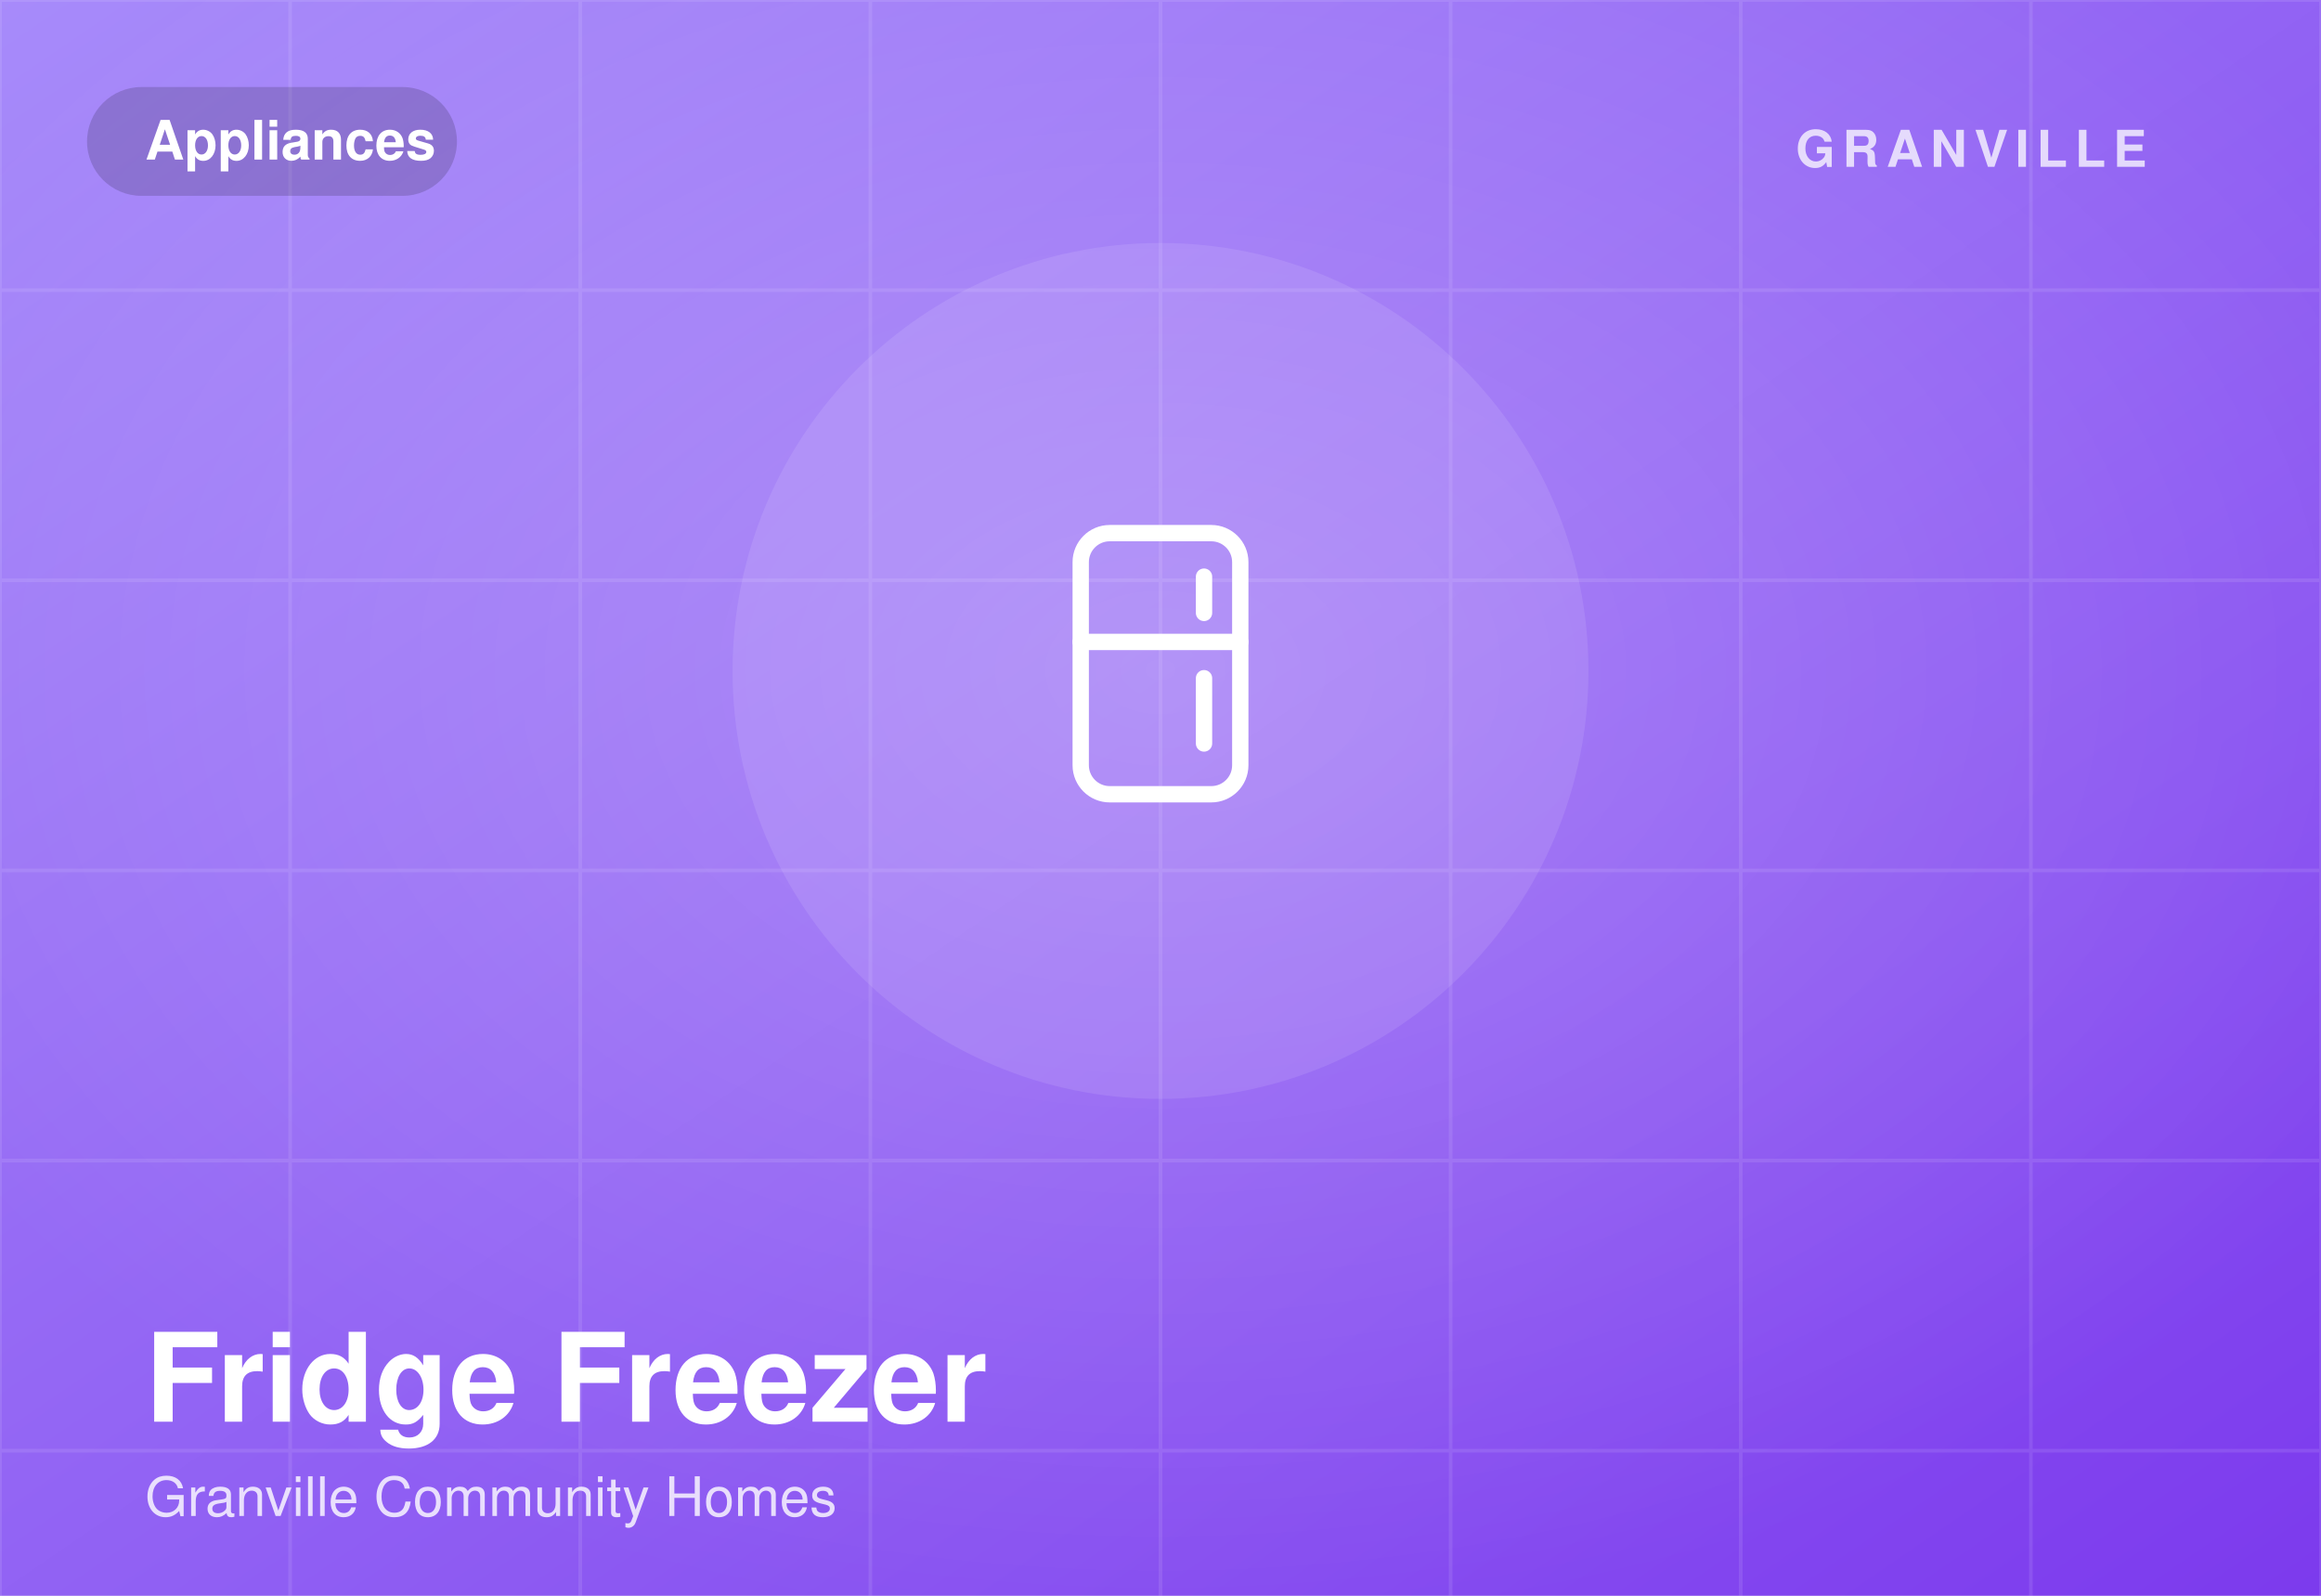
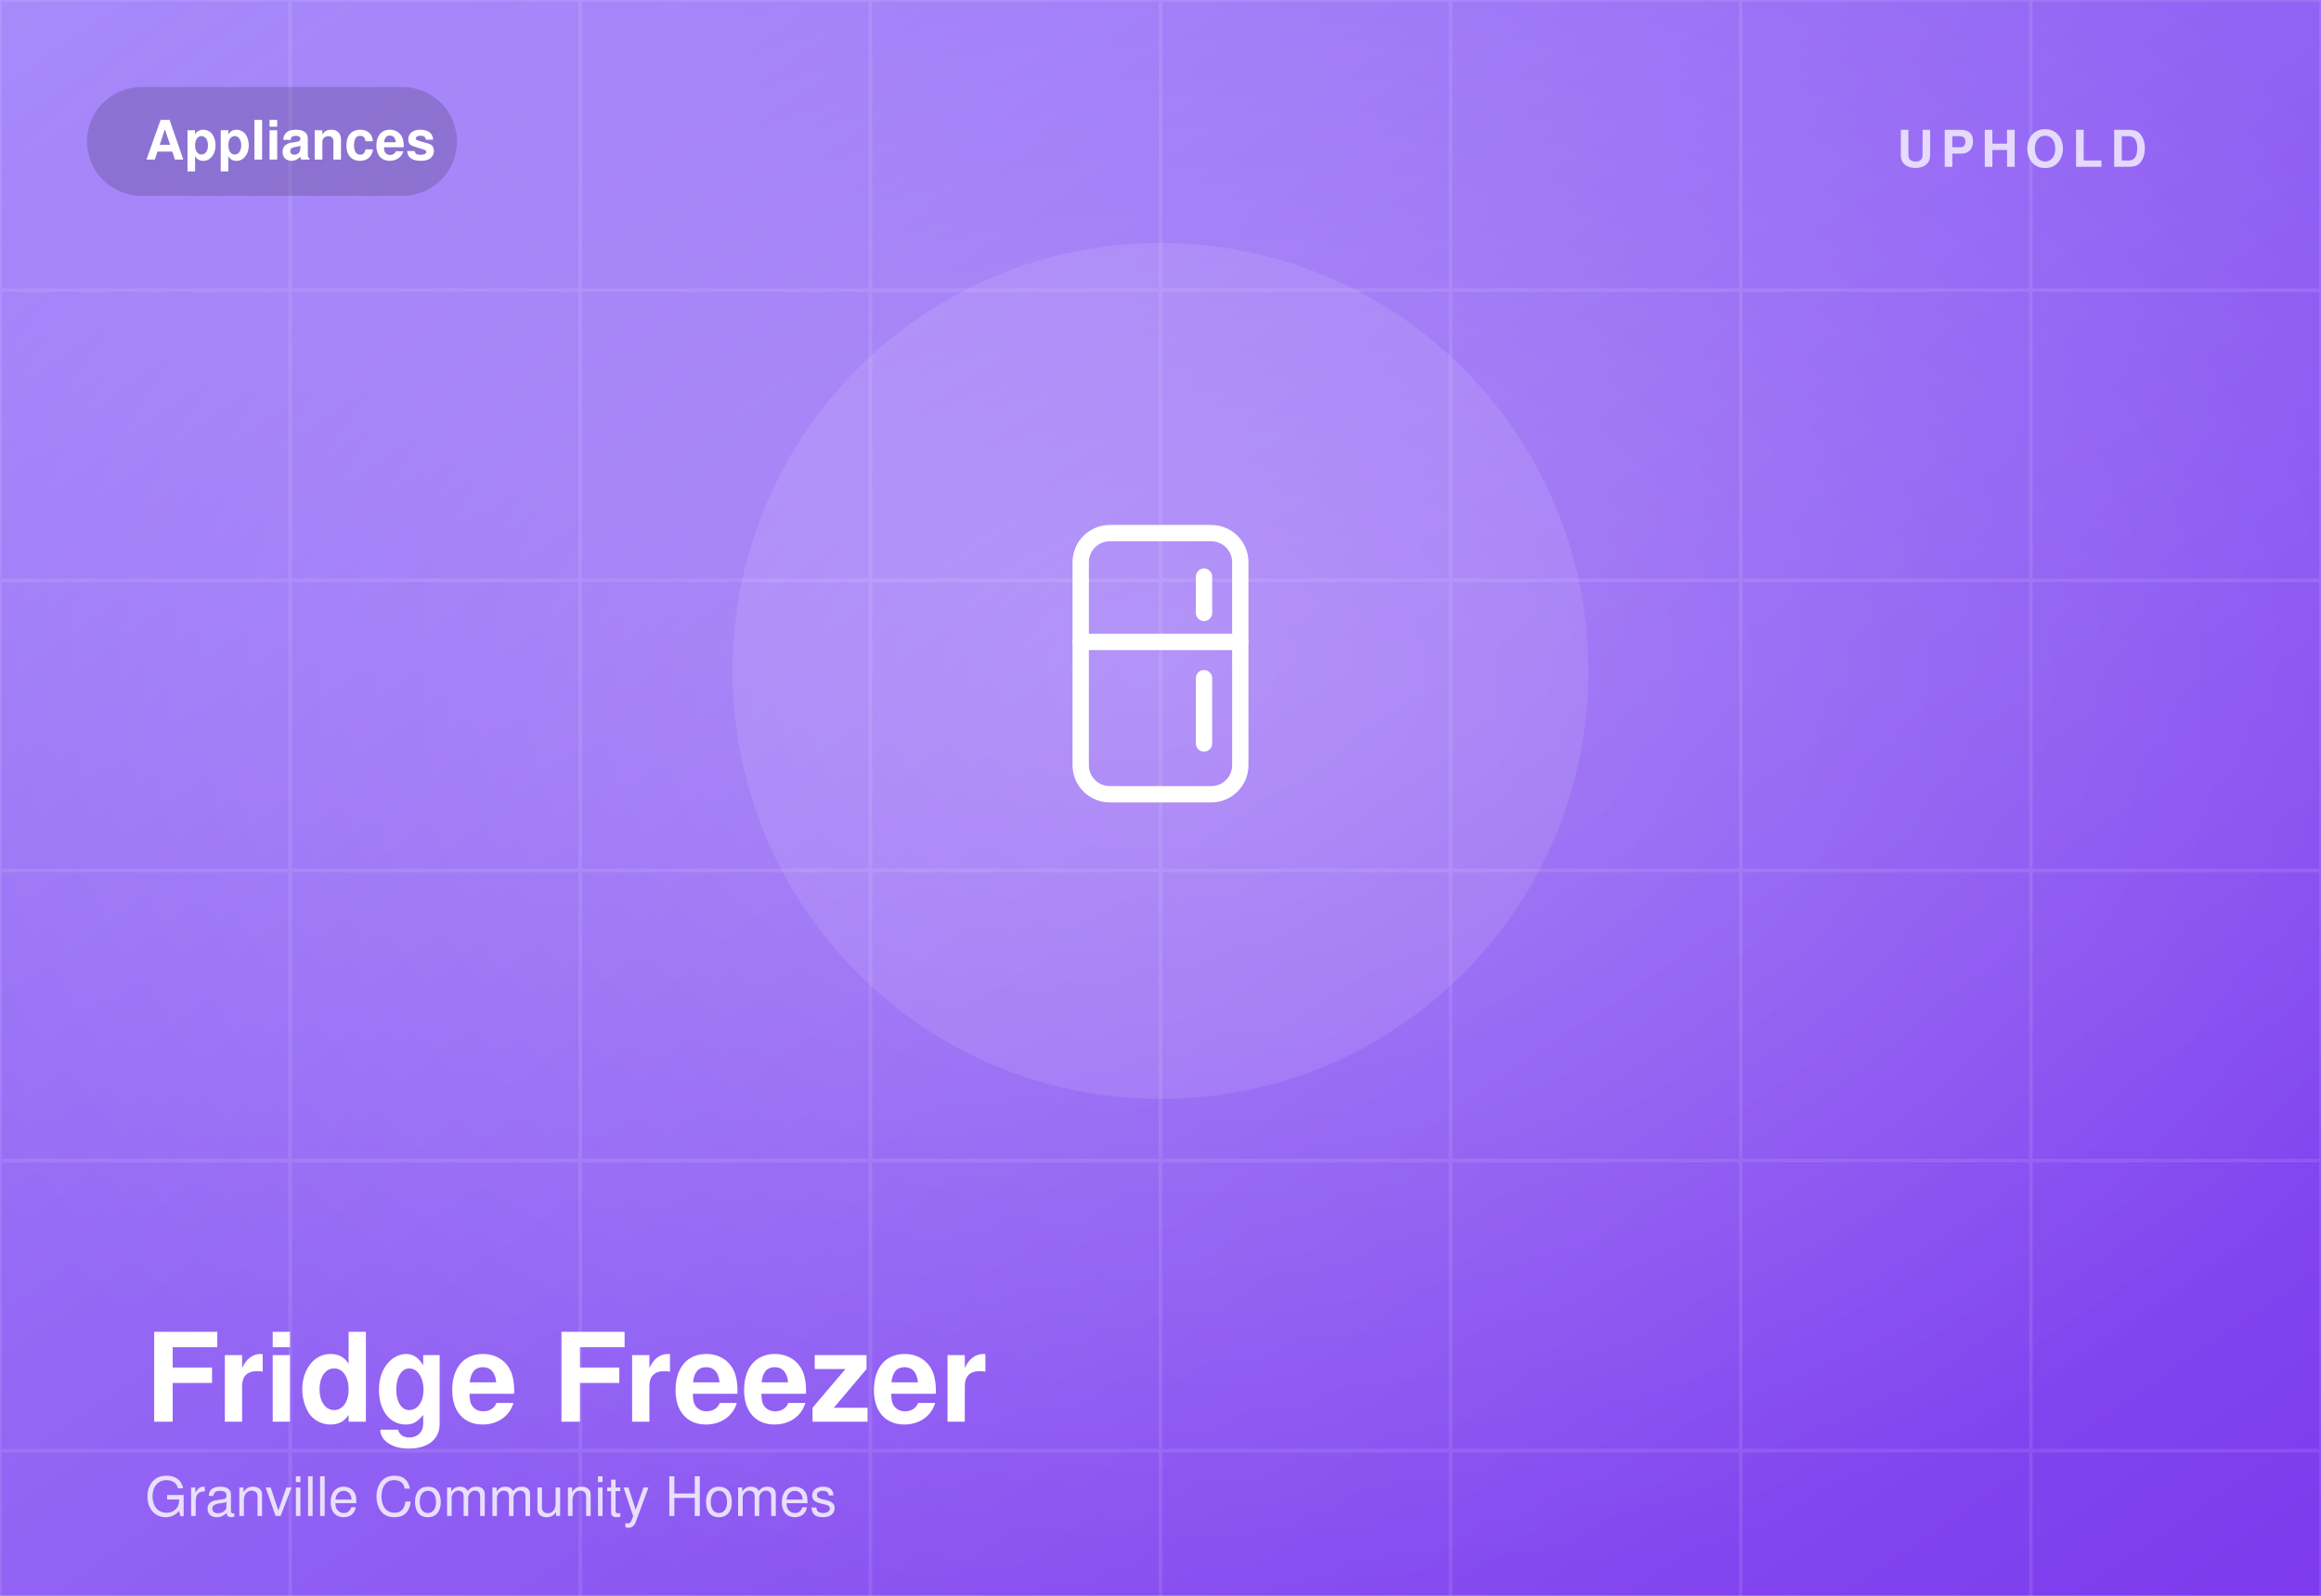
<svg xmlns="http://www.w3.org/2000/svg" viewBox="0 0 640 440" width="640" height="440" role="img" aria-label="Fridge Freezer">
  <defs>
    <linearGradient id="g" x1="0" y1="0" x2="1" y2="1">
      <stop offset="0" stop-color="#A78BFA" />
      <stop offset="1" stop-color="#7C3AED" />
    </linearGradient>
    <radialGradient id="spot" cx="0.5" cy="0.42" r="0.6">
      <stop offset="0" stop-color="#ffffff" stop-opacity="0.22" />
      <stop offset="1" stop-color="#ffffff" stop-opacity="0" />
    </radialGradient>
  </defs>
  <rect width="640" height="440" fill="url(#g)" />
  <rect width="640" height="440" fill="url(#spot)" />
  <g opacity="0.10" fill="none" stroke="#fff" stroke-width="1">
    <line x1="0" y1="0" x2="0" y2="440" />
    <line x1="80" y1="0" x2="80" y2="440" />
    <line x1="160" y1="0" x2="160" y2="440" />
    <line x1="240" y1="0" x2="240" y2="440" />
    <line x1="320" y1="0" x2="320" y2="440" />
    <line x1="400" y1="0" x2="400" y2="440" />
    <line x1="480" y1="0" x2="480" y2="440" />
    <line x1="560" y1="0" x2="560" y2="440" />
    <line x1="640" y1="0" x2="640" y2="440" />
    <line x1="0" y1="0" x2="640" y2="0" />
    <line x1="0" y1="80" x2="640" y2="80" />
    <line x1="0" y1="160" x2="640" y2="160" />
    <line x1="0" y1="240" x2="640" y2="240" />
    <line x1="0" y1="320" x2="640" y2="320" />
    <line x1="0" y1="400" x2="640" y2="400" />
  </g>
  <circle cx="320" cy="185" r="118" fill="#fff" opacity="0.10" />
  <g transform="translate(260,125) scale(1.0)">
    <g fill="none" stroke="#fff" stroke-width="4.5" stroke-linecap="round" stroke-linejoin="round">
      <rect x="38" y="22" width="44" height="72" rx="8" />
      <path d="M38 52h44M72 34v10M72 62v18" />
    </g>
  </g>
  <rect x="24" y="24" width="102" height="30" rx="15" fill="#000" opacity="0.16" />
  <text x="40" y="44" font-family="Segoe UI, Helvetica, Arial, sans-serif" font-size="15" font-weight="600" fill="#fff">Appliances</text>
-   <text x="592" y="46" text-anchor="end" font-family="Segoe UI, Helvetica, Arial, sans-serif" font-size="14" font-weight="700" letter-spacing="2" fill="#fff" opacity="0.75">GRANVILLE</text>
+   <text x="592" y="46" text-anchor="end" font-family="Segoe UI, Helvetica, Arial, sans-serif" font-size="14" font-weight="700" letter-spacing="2" fill="#fff" opacity="0.75">UPHOLD</text>
  <text x="40" y="392" font-family="Segoe UI, Helvetica, Arial, sans-serif" font-size="34" font-weight="700" fill="#fff">Fridge Freezer</text>
  <text x="40" y="418" font-family="Segoe UI, Helvetica, Arial, sans-serif" font-size="15" font-weight="500" fill="#fff" opacity="0.8">Granville Community Homes</text>
</svg>
